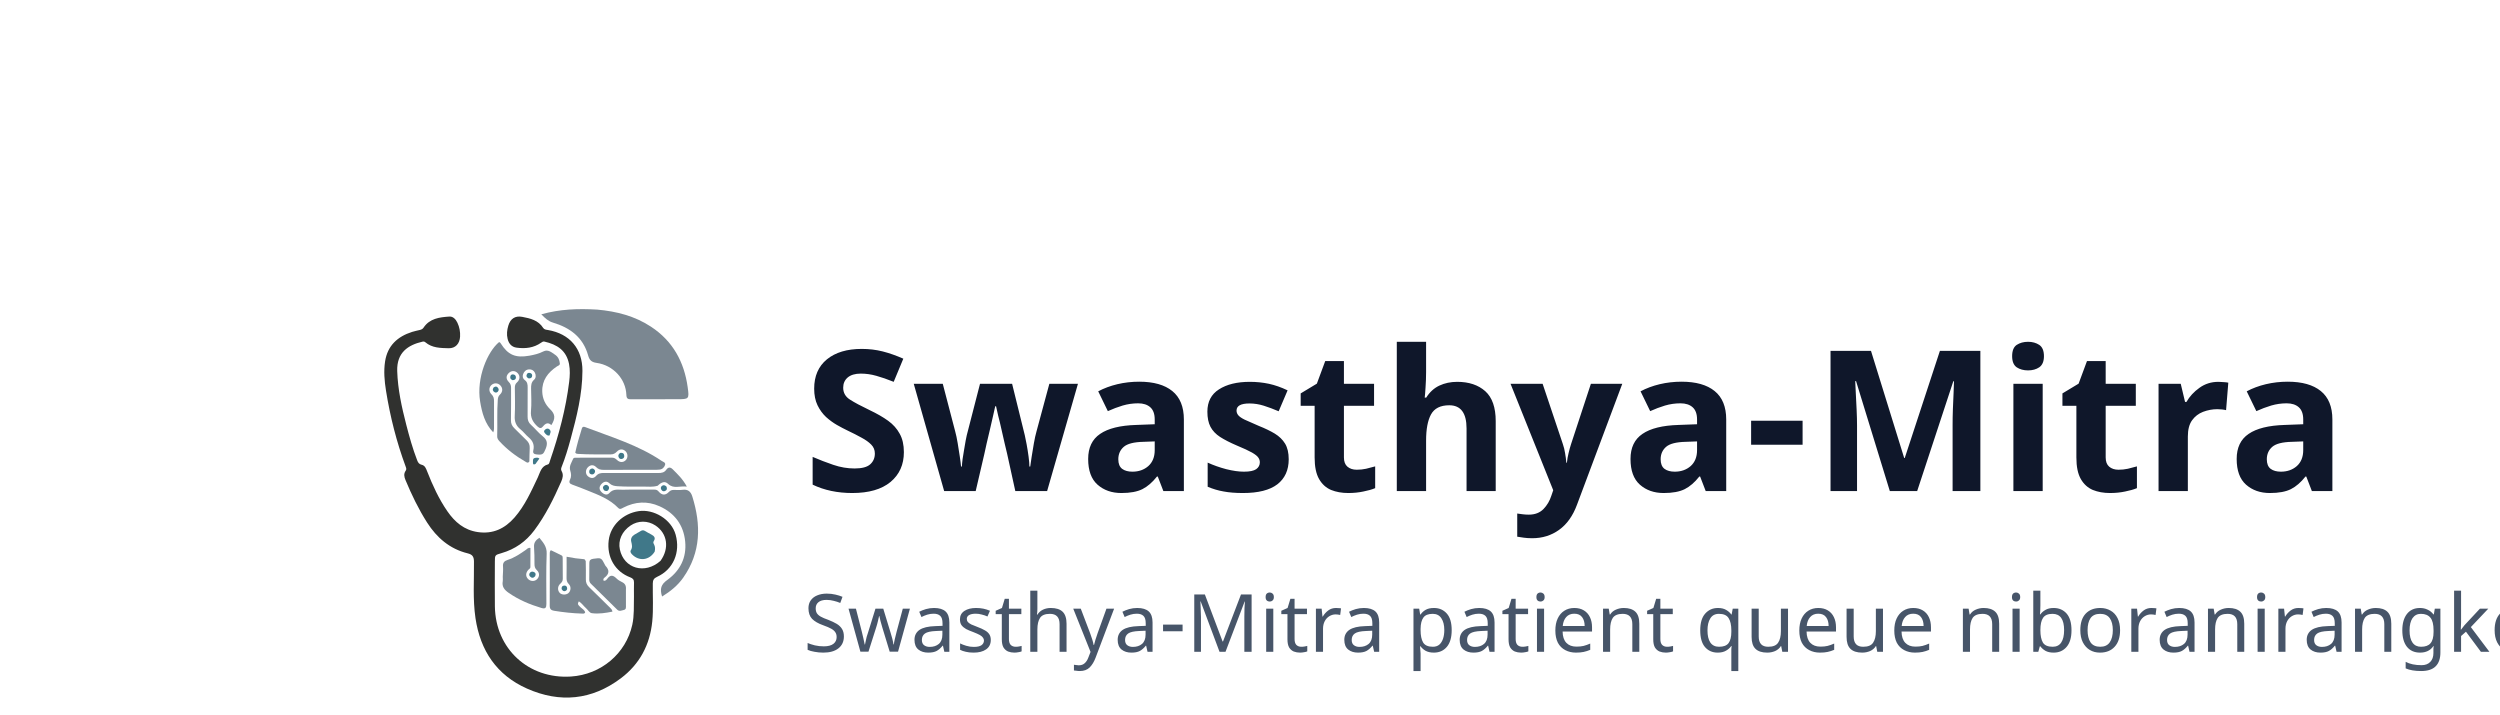
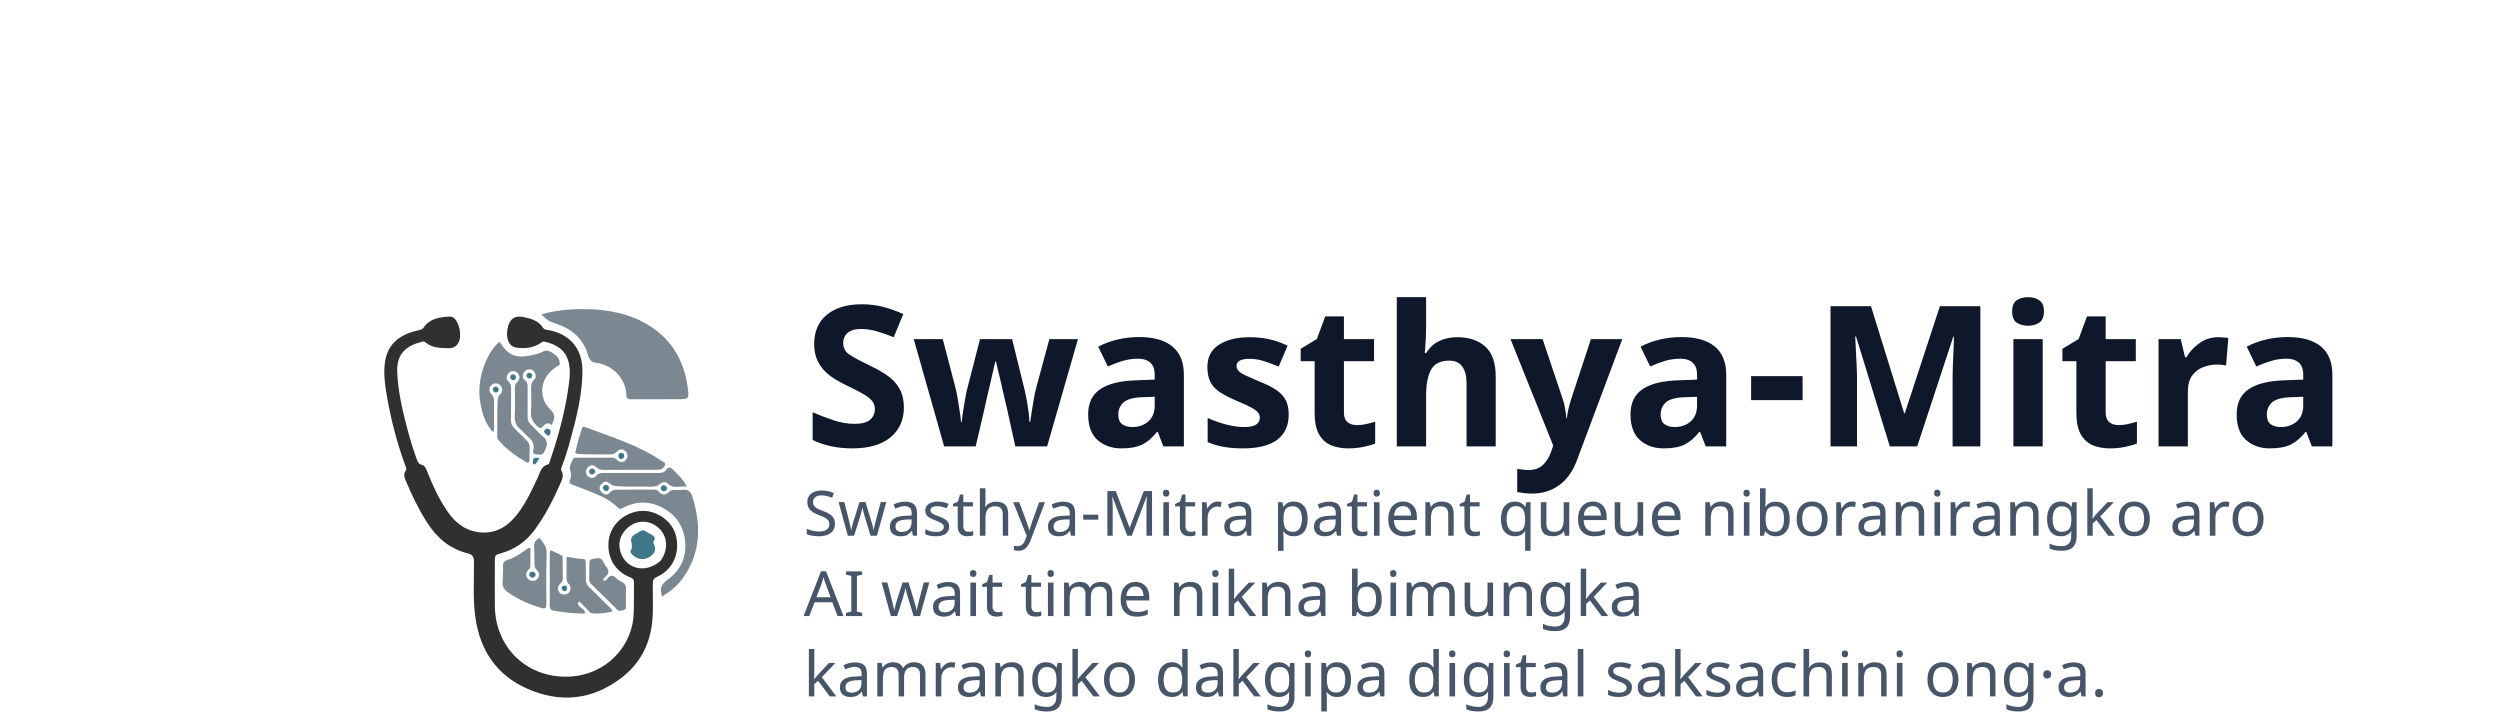
<svg xmlns="http://www.w3.org/2000/svg" width="280" height="80" viewBox="0 0 280 80" fill="none" role="img" aria-labelledby="logoTitle logoDesc">
  <rect width="580" height="500" rx="12" fill="none" />
  <g transform="translate(10 4) scale(0.1)">
    <path fill="#30312fff" opacity="1" stroke="none" d="M610.031,628 C610.035,622.502 609.93,617.499 610.077,612.505 C610.169,609.38 608.944,607.774 605.947,606.651 C588.815,600.232 579.435,584.029 581.733,565.242 C583.816,548.212 597.915,535.13 615.274,532.474 C632.085,529.902 651.969,541.58 656.741,558.909 C662.226,578.823 654.052,597.864 635.889,606.074 C632.186,607.747 631.181,609.801 631.13,613.606 C630.942,627.756 631.93,641.919 630.528,656.06 C627.919,682.356 616.262,703.972 595.323,719.716 C562.817,744.157 527.08,747.604 490.205,731.199 C456.287,716.11 437.925,688.73 432.531,652.247 C429.416,631.181 431.058,610.009 430.838,588.887 C430.78,583.306 429.002,581.032 423.735,579.729 C403.722,574.778 389.214,562.258 378.342,545.227 C368.729,530.166 361.002,514.114 354.143,497.635 C352.672,494.101 351.928,490.608 354.387,487.197 C355.552,485.581 354.91,484.097 354.316,482.49 C344.121,454.923 336.947,426.57 332.322,397.559 C330.585,386.665 329.606,375.679 331.301,364.745 C334.025,347.18 345.168,336.949 361.544,331.736 C364.39,330.83 367.346,330.269 370.251,329.551 C371.899,329.144 373.346,328.522 374.362,326.991 C381.268,316.584 392.324,315.328 403.265,314.544 C407.482,314.242 410.486,317.642 412.308,321.476 C414.639,326.38 415.578,331.559 415.291,337.007 C414.882,344.776 410.179,350.261 402.404,350.032 C393.367,349.767 383.968,349.787 376.399,343.343 C375.429,342.517 374.377,342.377 373.141,342.664 C357.044,346.404 344.215,354.827 344.879,375.602 C345.531,396.034 349.888,415.85 354.963,435.513 C358.454,449.037 362.203,462.51 367.249,475.576 C368.204,478.05 369.352,479.88 372.204,480.514 C375.953,481.347 377.109,484.623 378.347,487.787 C384.489,503.486 391.487,518.773 401.108,532.694 C409.431,544.737 419.878,553.674 435.071,555.916 C452.05,558.42 465.408,552.041 476.274,539.613 C487.827,526.399 494.843,510.472 502.285,494.824 C504.999,489.117 506.017,482.134 513.703,480.125 C515.257,479.719 515.5,477.447 516.039,475.881 C525.927,447.179 533.713,417.951 537.463,387.771 C538.282,381.18 538.604,374.373 537.348,367.831 C534.411,352.536 524.078,345.868 509.758,342.574 C508.287,342.235 507.292,342.931 506.15,343.744 C497.809,349.681 488.357,350.718 478.576,349.381 C473.051,348.625 469.878,344.946 468.53,339.559 C467.27,334.523 467.871,329.584 469.304,324.766 C471.606,317.033 476.904,313.366 484.854,314.865 C493.841,316.56 502.907,318.646 508.38,327.299 C509.568,329.177 511.76,329.283 513.708,329.615 C538.123,333.778 552.414,350.546 552.329,375.368 C552.239,401.591 545.885,426.781 539.067,451.849 C536.23,462.283 533.11,472.653 529.112,482.725 C528.48,484.316 528.021,485.868 528.959,487.512 C531.274,491.567 530.314,495.421 528.546,499.435 C520.138,518.527 510.963,537.205 498.416,553.98 C489.063,566.484 476.879,575.132 461.766,579.478 C454.28,581.63 454.261,581.657 454.251,589.24 C454.229,605.903 454.035,622.568 454.27,639.228 C454.938,686.668 492.044,720.786 539.427,717.714 C573.151,715.527 600.963,692.142 608.141,659.847 C610.438,649.514 609.769,638.972 610.031,628 M639.72,588.193 C649.966,574.159 647.558,557.401 634.014,548.491 C625.48,542.877 614.651,542.899 606.292,548.548 C596.589,555.104 592.066,565.187 594.242,575.408 C598.788,596.753 622.216,603.678 639.72,588.193 z" />
    <path fill="#00192b84" opacity="1" stroke="none" d="M568.904,306.762 C590.713,308.714 610.965,313.957 629.131,325.916 C653.602,342.026 666.288,365.277 670.214,393.711 C672.052,407.019 671.721,407.088 658.391,407.117 C641.226,407.153 624.059,407.084 606.894,407.212 C603.265,407.239 601.674,406.495 601.532,402.267 C600.936,384.442 586.742,369.065 568.284,366.454 C562.677,365.661 560.226,363.566 558.679,357.976 C553.117,337.883 538.425,326.951 519.268,321.3 C514.167,319.795 510.713,316.589 506.242,312.036 C527.277,306.141 547.764,305.508 568.904,306.762 z" />
    <path fill="#00192b84" opacity="1" stroke="none" d="M636.599,504.039 C631.004,505.693 625.64,504.969 620.337,504.976 C610.846,504.99 601.352,505.219 591.856,504.592 C588.255,504.354 585.211,503.857 582.427,501.195 C579.502,498.4 576.252,499.258 573.638,502.104 C571.2,504.757 570.651,507.659 573.209,510.596 C575.814,513.59 579.712,515.327 582.346,512.311 C586.972,507.013 592.671,508.659 597.994,508.504 C609.646,508.165 621.316,508.449 632.977,508.378 C634.968,508.366 636.281,508.868 637.649,510.481 C641.348,514.843 645.276,515.055 649.118,511.017 C650.828,509.22 652.572,508.678 654.83,508.71 C657.995,508.754 661.21,509.028 664.319,508.596 C670.341,507.76 673.615,510.408 675.349,515.938 C685.349,547.806 685.173,578.558 665.191,607.021 C659.015,615.819 650.771,622.438 641.526,628.107 C638.71,619.358 640.521,614.482 647.222,609.654 C661.908,599.074 669.131,584.448 667.407,566.538 C665.632,548.087 655.666,534.589 638.559,526.96 C624.909,520.872 611.352,521.762 598.109,528.552 C596.255,529.503 594.503,531.051 592.324,528.802 C582.87,519.05 570.482,514.393 558.27,509.471 C552.555,507.167 546.828,504.88 541.027,502.806 C538.069,501.749 536.867,500.306 538.416,497.264 C540.112,493.933 539.79,490.57 538.684,487.08 C537.115,482.126 540.123,478.094 541.903,473.893 C542.569,472.321 544.5,472.63 545.966,472.627 C559.131,472.603 572.297,472.66 585.463,472.587 C587.867,472.574 589.432,473.64 591.088,475.213 C594.239,478.207 598.129,478.141 600.863,475.374 C603.461,472.744 603.365,468.038 600.66,465.433 C597.759,462.641 594.009,462.571 590.919,465.814 C588.902,467.929 586.832,468.94 583.957,468.92 C571.796,468.837 559.631,469.16 547.48,468.37 C546.486,468.305 545.465,468.333 544.275,467.008 C546.228,458.004 548.883,448.8 551.753,439.653 C552.355,437.733 553.892,437.769 555.432,438.357 C584.639,449.515 614.829,458.459 641.106,476.228 C642.753,477.342 645.782,477.977 644.857,480.76 C643.955,483.472 641.865,485.62 638.699,485.96 C636.717,486.173 634.707,486.171 632.709,486.173 C613.877,486.193 595.044,486.153 576.212,486.238 C572.921,486.253 570.235,485.793 567.706,483.19 C564.949,480.352 561.406,480.314 558.404,483.354 C555.605,486.189 555.521,490.788 558.282,493.23 C561.373,495.962 564.956,496.181 567.603,493.055 C570.13,490.072 573.021,489.716 576.459,489.724 C596.791,489.772 617.124,489.667 637.456,489.777 C641.029,489.797 644.022,489.223 646.193,486.166 C648.429,483.018 650.745,482.901 653.54,485.707 C659.024,491.213 664.723,496.513 669.258,504.999 C661.383,503.928 654.436,507.937 648.178,501.875 C644.922,498.721 641.163,499.597 636.599,504.039 z" />
    <path fill="#00192b84" opacity="1" stroke="none" d="M492.899,476.807 C491.299,479.237 489.818,477.816 488.47,477.045 C477.705,470.889 467.937,463.451 459.507,454.315 C458.017,452.699 456.775,451.027 456.854,448.614 C457.298,434.968 456.5,421.302 457.528,407.66 C457.696,405.426 458.137,403.676 459.923,401.981 C463.382,398.7 463.269,394.484 460.144,391.411 C457.356,388.671 453.097,388.661 450.233,391.387 C447.446,394.04 447.291,398.543 450.488,401.636 C452.802,403.874 453.32,406.261 453.298,409.216 C453.223,419.377 453.3,429.538 453.29,439.699 C453.289,441.158 453.127,442.616 452.436,444.25 C443.105,434.582 439.817,422.346 437.735,409.647 C433.374,383.042 446.143,353.775 458.88,343.221 C459.864,343.194 460.365,343.898 460.803,344.593 C468.967,357.541 477.312,361.172 492.869,358.381 C498.274,357.411 503.569,356.141 508.559,353.6 C513.853,350.904 517.792,354.735 521.704,357.322 C525.039,359.527 526.711,363.088 527.032,367.079 C527.202,369.189 525.065,369.531 523.748,370.415 C513.628,377.203 506.851,385.953 507.326,398.815 C507.609,406.466 510.625,413.002 516.142,418.32 C521.86,423.832 522.311,428.587 517.491,436.122 C513.789,432.59 510.87,434.199 508.15,437.599 C506.226,440.004 504.503,439.956 502.012,437.659 C496.828,432.88 493.988,427.78 494.696,420.286 C495.475,412.032 494.913,403.645 494.822,395.317 C494.781,391.584 494.939,388.176 498.113,385.363 C500.448,383.293 500.398,380.187 499.102,377.469 C497.854,374.854 495.381,373.519 492.546,373.702 C489.291,373.912 487.074,375.824 485.915,378.965 C484.909,381.69 485.57,384.116 487.732,385.683 C490.762,387.88 490.995,390.786 490.975,394.055 C490.912,404.882 491.04,415.711 490.915,426.537 C490.871,430.259 491.786,433.189 494.682,435.794 C499.258,439.91 503.112,444.883 507.92,448.67 C513.057,452.717 513.456,456.933 511.188,462.554 C508.637,468.876 507.741,469.651 500.944,468.956 C498.06,468.66 496.568,467.513 497.297,464.45 C498.709,458.518 496.88,453.868 492.204,449.947 C488.9,447.176 486.296,443.559 482.941,440.864 C477.981,436.878 476.141,432.227 476.503,425.77 C477.089,415.309 476.703,404.79 476.629,394.296 C476.612,391.831 477.108,389.949 479.128,388.182 C482.465,385.261 482.596,380.929 479.926,378.045 C477.145,375.039 473.154,374.815 470.143,377.495 C466.68,380.577 466.389,384.432 469.921,387.918 C471.95,389.92 472.404,392.001 472.39,394.599 C472.326,406.593 472.525,418.59 472.262,430.578 C472.177,434.478 473.514,437.206 476.197,439.761 C480.777,444.123 485.1,448.755 489.704,453.09 C492.337,455.57 493.478,458.337 493.274,461.95 C493.001,466.768 493.072,471.606 492.899,476.807 z" />
    <path fill="#00192b84" opacity="1" stroke="none" d="M556.024,588.427 C556.132,595.538 556.289,602.199 556.147,608.852 C556.07,612.454 557.256,615.167 559.86,617.664 C567.785,625.262 575.526,633.052 583.37,640.735 C584.445,641.789 585.545,642.758 585.928,645.026 C578.218,646.562 570.605,647.8 562.894,646.762 C560.093,646.385 558.672,643.174 556.545,641.343 C553.681,638.877 551.625,635.524 548.286,633.486 C546.69,636.451 546.93,637.116 550.327,640.237 C552.222,641.978 554.776,643.176 555.395,645.964 C554.497,647.635 553.017,647.247 551.778,647.21 C541.294,646.898 530.891,645.751 520.541,644.069 C517.337,643.548 515.661,642.175 515.687,638.502 C515.826,619.028 515.734,599.553 515.735,580.078 C515.735,578.933 515.622,577.735 516.95,576.204 C520.863,578.098 524.996,580.006 529.031,582.104 C530.366,582.799 530.207,584.384 530.212,585.718 C530.241,593.208 530.203,600.699 530.318,608.188 C530.354,610.587 529.379,612.121 527.607,613.686 C524.399,616.519 524.216,621.01 526.801,623.945 C528.881,626.306 533.764,626.558 536.429,624.442 C539.366,622.11 540.004,617.076 537.073,614.204 C534.722,611.901 534.476,609.544 534.539,606.611 C534.697,599.167 534.591,591.718 534.591,583.546 C541.541,584.967 547.896,585.827 554.295,586.3 C554.885,586.343 555.399,587.392 556.024,588.427 z" />
    <path fill="#00192b84" opacity="1" stroke="none" d="M463.105,606.022 C463.221,601.874 463.686,598.184 463.367,594.564 C462.988,590.274 464.751,588.299 468.69,587.046 C476.226,584.648 482.723,580.212 489.143,575.705 C490.436,574.798 491.41,573.159 494.092,573.72 C494.092,580.818 494.141,588.04 494.05,595.26 C494.032,596.697 492.49,597.327 491.624,598.308 C488.62,601.709 488.57,605.67 491.483,608.544 C494.278,611.302 498.661,611.42 501.402,608.811 C504.386,605.971 504.62,601.711 501.313,598.636 C499.064,596.544 498.619,594.362 498.614,591.579 C498.603,585.259 498.596,578.921 498.119,572.626 C497.75,567.761 500.095,564.89 504.074,562.286 C508.354,567.595 512.576,572.15 512.275,580.035 C511.556,598.828 511.876,617.664 511.951,636.482 C511.968,640.733 510.827,642.248 506.394,640.923 C493.39,637.039 481.076,631.843 469.831,624.074 C465.019,620.75 461.943,617.163 463.08,611 C463.347,609.551 463.112,608.01 463.105,606.022 z" />
    <path fill="#00192b84" opacity="1" stroke="none" d="M601.034,620.295 C601.044,626.582 601.078,632.404 601.047,638.226 C601.036,640.168 601.467,642.505 598.793,643.119 C596.296,643.691 593.656,645.171 591.262,642.816 C581.425,633.136 571.599,623.445 561.771,613.755 C560.518,612.519 559.95,610.971 559.954,609.248 C559.972,602.927 560.051,596.608 560.066,590.288 C560.072,587.415 561.533,586.251 564.308,585.857 C573.42,584.561 573.409,584.487 577.693,592.908 C577.844,593.204 577.964,593.539 578.187,593.772 C582.821,598.604 582.427,602.948 577.057,606.965 C576.192,607.613 575.393,608.644 575.903,610.252 C578.019,611.041 579.35,609.358 580.27,608.095 C583.589,603.536 586.685,604.11 590.329,607.724 C592.066,609.446 594.279,610.85 596.517,611.867 C600.099,613.496 601.429,616.097 601.034,620.295 z" />
    <path fill="#155a6fd0" opacity="1" stroke="none" d="M510.593,445.511 C508.651,443.447 509.181,442.023 511.045,440.767 C512.659,439.68 514.26,439.769 515.565,441.098 C517.885,443.461 515.817,445.589 515.556,447.631 C512.956,448.462 512.065,446.775 510.593,445.511 z" />
    <path fill="#155a6fd0" opacity="1" stroke="none" d="M499.368,605.403 C497.294,607.698 495.392,607.519 493.631,605.67 C492.645,604.634 492.454,603.22 493.197,602.007 C494.142,600.463 495.679,599.821 497.447,600.442 C499.673,601.224 500.541,602.76 499.368,605.403 z" />
    <path fill="#155a6fd0" opacity="1" stroke="none" d="M576.896,509.396 C575.12,507.455 574.594,505.629 576.5,503.964 C577.685,502.93 579.203,502.667 580.619,503.69 C581.964,504.661 582.511,506.048 581.947,507.61 C581.123,509.89 579.468,510.554 576.896,509.396 z" />
    <path fill="#155a6fd0" opacity="1" stroke="none" d="M594.586,467.234 C597.567,466.865 599.106,468.001 599.17,470.695 C599.211,472.367 598.294,473.54 596.666,473.979 C595.235,474.366 593.914,473.867 593.194,472.647 C592.037,470.688 592.365,468.838 594.586,467.234 z" />
    <path fill="#155a6fd0" opacity="1" stroke="none" d="M646.44,504.956 C647.494,507.49 646.84,509.177 644.636,509.996 C643.119,510.56 641.73,510.036 640.813,508.614 C639.914,507.219 639.842,505.669 641.005,504.544 C642.641,502.96 644.513,503.045 646.44,504.956 z" />
    <path fill="#155a6fd0" opacity="1" stroke="none" d="M452.877,393.903 C455.312,392.224 457.004,392.968 458.127,394.985 C458.81,396.212 458.539,397.609 457.533,398.682 C456.493,399.79 455.152,399.973 453.896,399.227 C451.87,398.023 451.294,396.309 452.877,393.903 z" />
    <path fill="#155a6fd0" opacity="1" stroke="none" d="M499.703,479.681 C496.789,481.082 496.913,479.077 496.927,477.527 C496.944,475.642 496.524,473.296 499.271,472.865 C500.791,472.626 502.488,472.155 504.096,473.61 C502.702,475.552 501.318,477.481 499.703,479.681 z" />
    <path fill="#155a6fd0" opacity="1" stroke="none" d="M474.208,385.842 C471.579,384.856 471.04,383.081 471.775,380.972 C472.267,379.556 473.626,379.179 475.036,379.391 C476.717,379.645 477.684,380.77 477.822,382.385 C478.014,384.627 476.626,385.618 474.208,385.842 z" />
    <path fill="#155a6fd0" opacity="1" stroke="none" d="M560.325,486.303 C562.228,484.327 564.057,484.181 565.674,485.899 C566.786,487.08 566.674,488.624 565.754,489.969 C564.93,491.175 563.63,491.616 562.296,491.261 C559.865,490.613 559.512,488.809 560.325,486.303 z" />
    <path fill="#155a6fd0" opacity="1" stroke="none" d="M492.145,383.853 C489.551,382.631 489.136,380.867 490.267,378.829 C491.005,377.499 492.429,377.439 493.781,377.787 C495.23,378.16 496.053,379.201 496.02,380.665 C495.97,382.851 494.688,383.911 492.145,383.853 z" />
    <path fill="#155a6fd0" opacity="1" stroke="none" d="M529.01,619.74 C528.775,617.125 529.902,615.962 532.04,615.844 C533.481,615.764 534.6,616.453 535.014,617.89 C535.46,619.444 535.145,620.9 533.64,621.701 C531.671,622.749 530.212,621.881 529.01,619.74 z" />
    <path fill="#155a6fd0" opacity="1" stroke="none" d="M633.214,577.905 C627.033,587.754 615.689,588.916 607.846,580.868 C606.603,579.593 605.559,577.784 606.472,576.39 C608.654,573.059 607.765,569.942 606.955,566.547 C606.182,563.305 607.653,560.655 610.445,558.895 C612.836,557.388 615.348,556.073 617.782,554.632 C619.375,553.688 620.826,553.707 622.442,554.718 C624.692,556.125 627.051,557.365 629.403,558.6 C632.599,560.279 634.645,562.388 632.201,566.083 C631.252,567.518 631.942,568.593 632.55,569.767 C633.841,572.257 633.939,574.86 633.214,577.905 z" />
  </g>
-   <text x="90" y="55" font-family="'Noto Sans Devanagari', 'Mangal', 'Noto Sans Bengali', 'Noto Sans', sans-serif" font-size="22" font-weight="700" fill="#0F172A">
+   <text x="90" y="50" font-family="'Noto Sans Devanagari', 'Mangal', 'Noto Sans Bengali', 'Noto Sans', sans-serif" font-size="22" font-weight="700" fill="#0F172A">
    Swasthya-Mitra
  </text>
-   <text x="90" y="73" font-family="'Noto Sans Devanagari', 'Mangal', 'Noto Sans Bengali', 'Noto Sans', sans-serif" font-size="9" fill="#475569">
-     Swasthya-Mitra patient queue niboranirangko aro AI wait time nikna bimungka kamrangko dakgipa digital saksachini ong·a.
+   <text x="90" y="60" font-family="'Noto Sans Devanagari', 'Mangal', 'Noto Sans Bengali', 'Noto Sans', sans-serif" font-size="7" fill="#475569">
+     <tspan x="90" dy="0">
+       Swasthya-Mitra patient queue niboranirangko aro
+     </tspan>
+     <tspan x="90" dy="9">
+       AI wait time nikna bimungka
+     </tspan>
+     <tspan x="90" dy="9">
+       kamrangko dakgipa digital saksachini ong·a.
+     </tspan>
  </text>
</svg>
